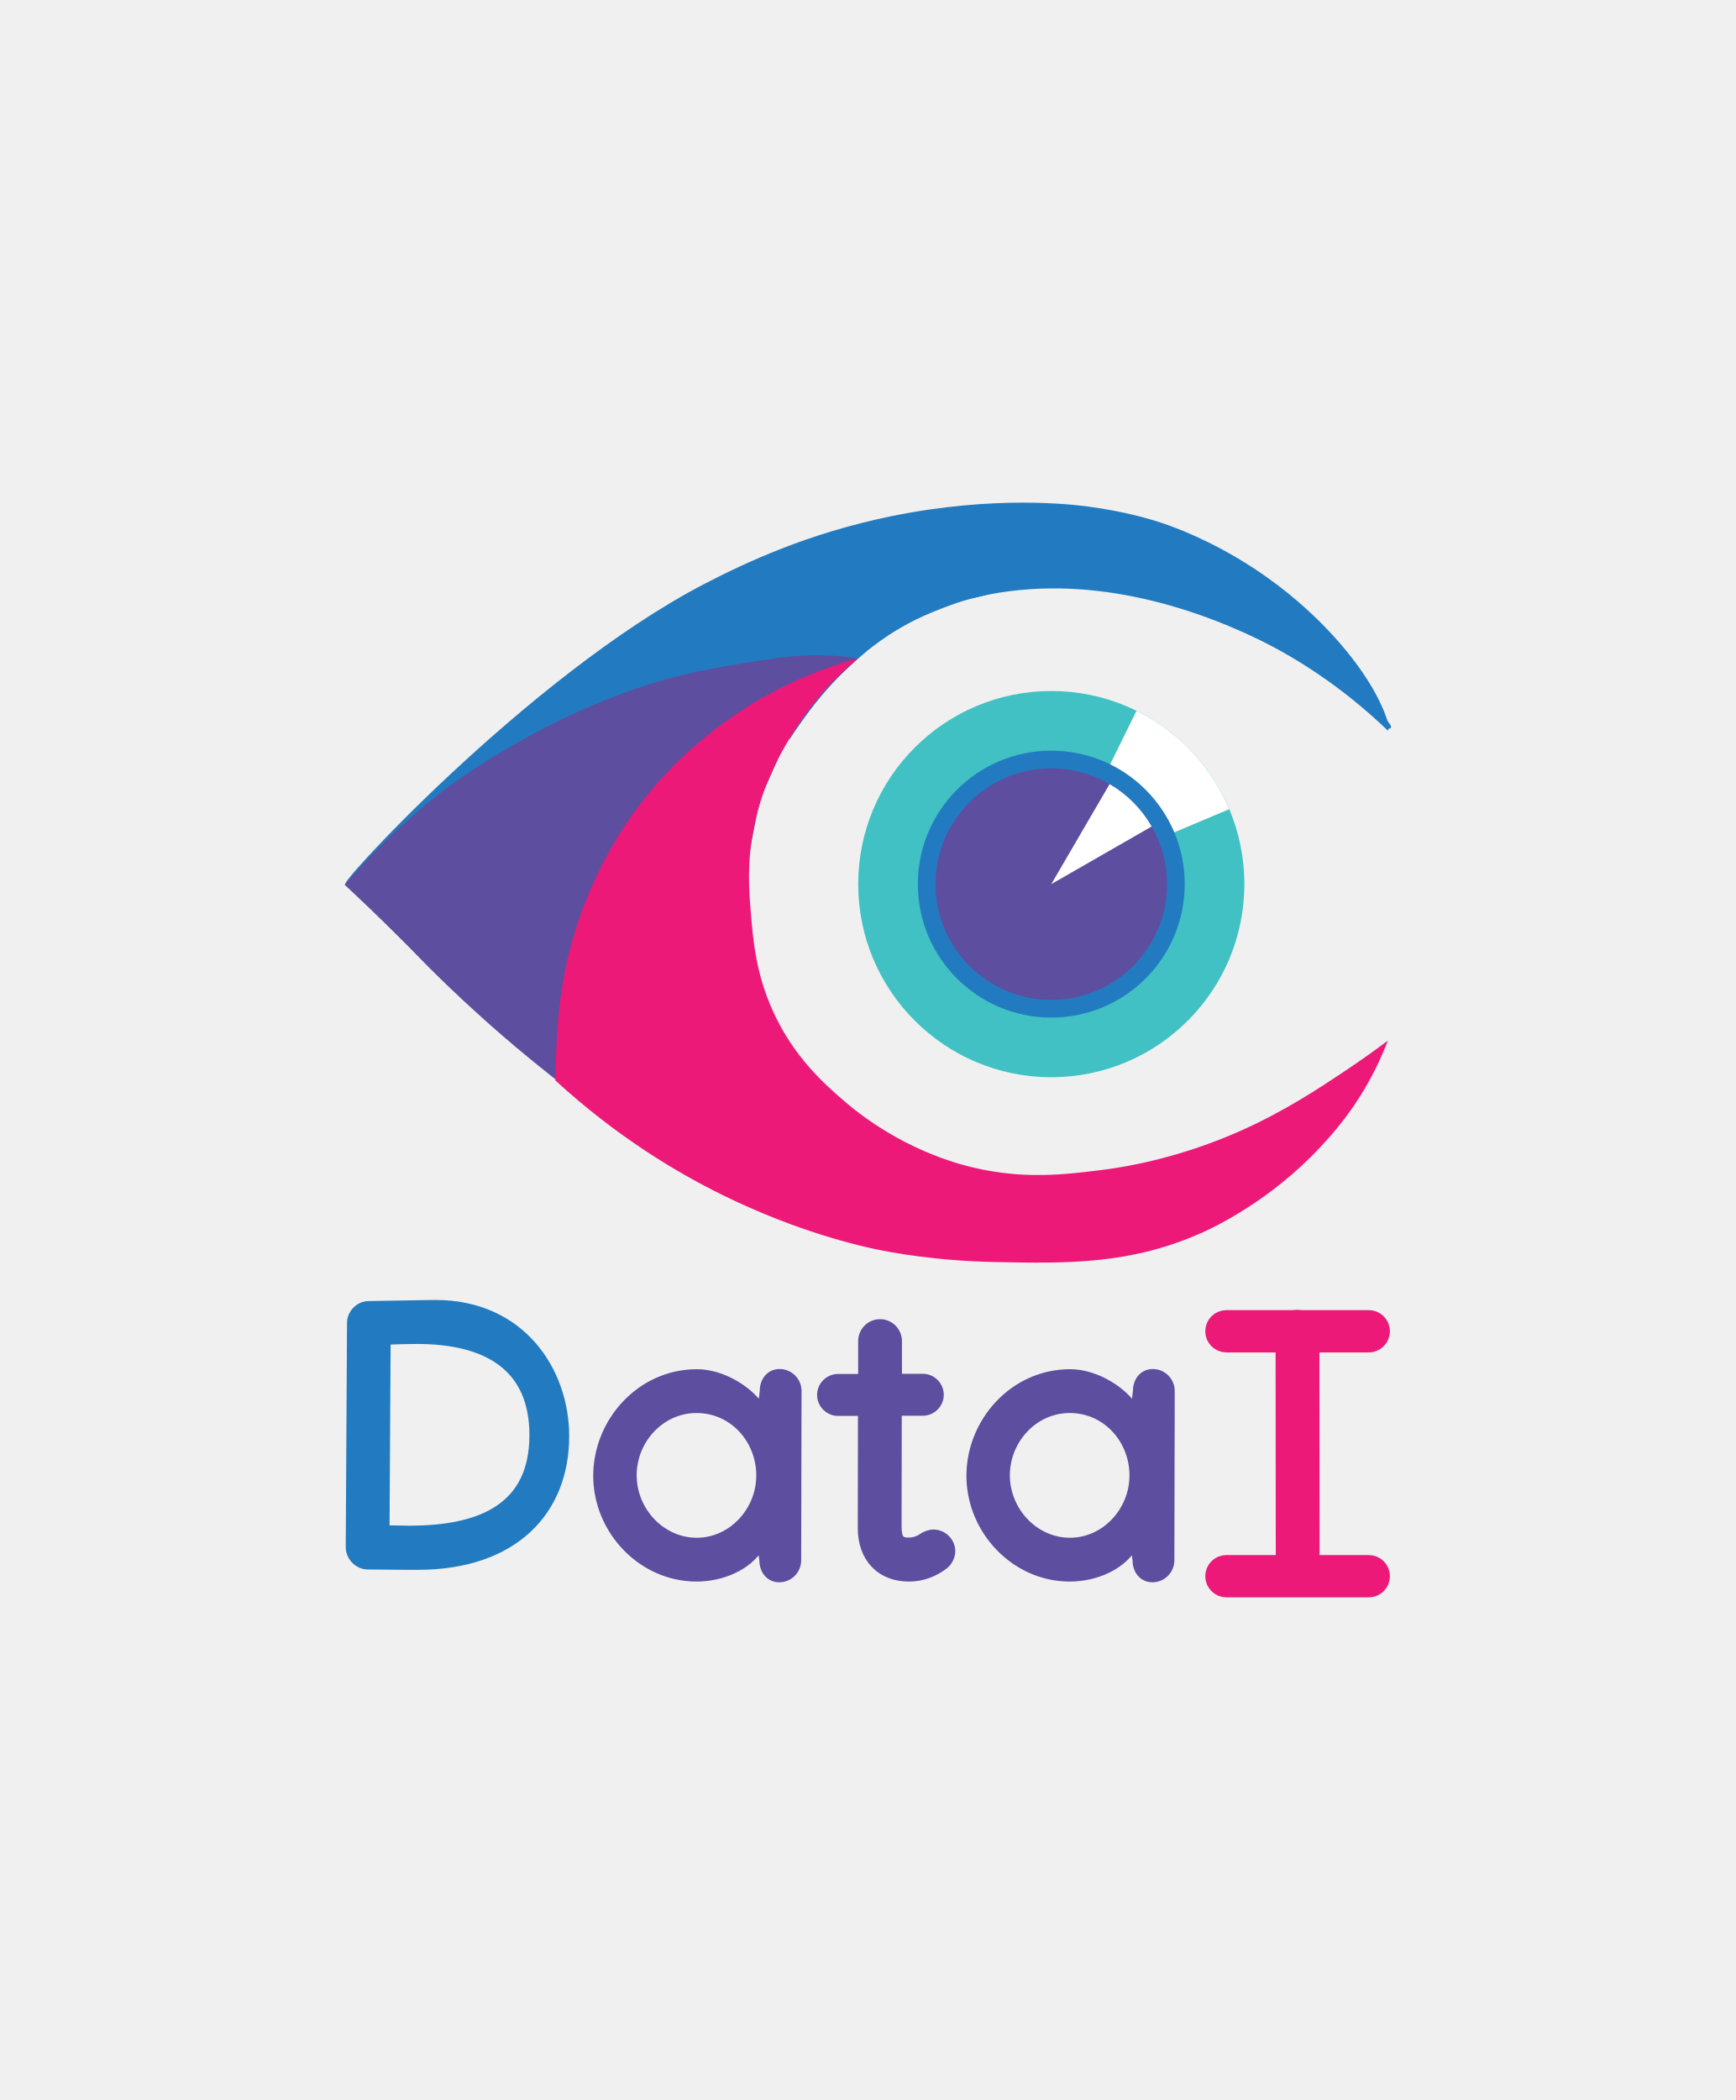
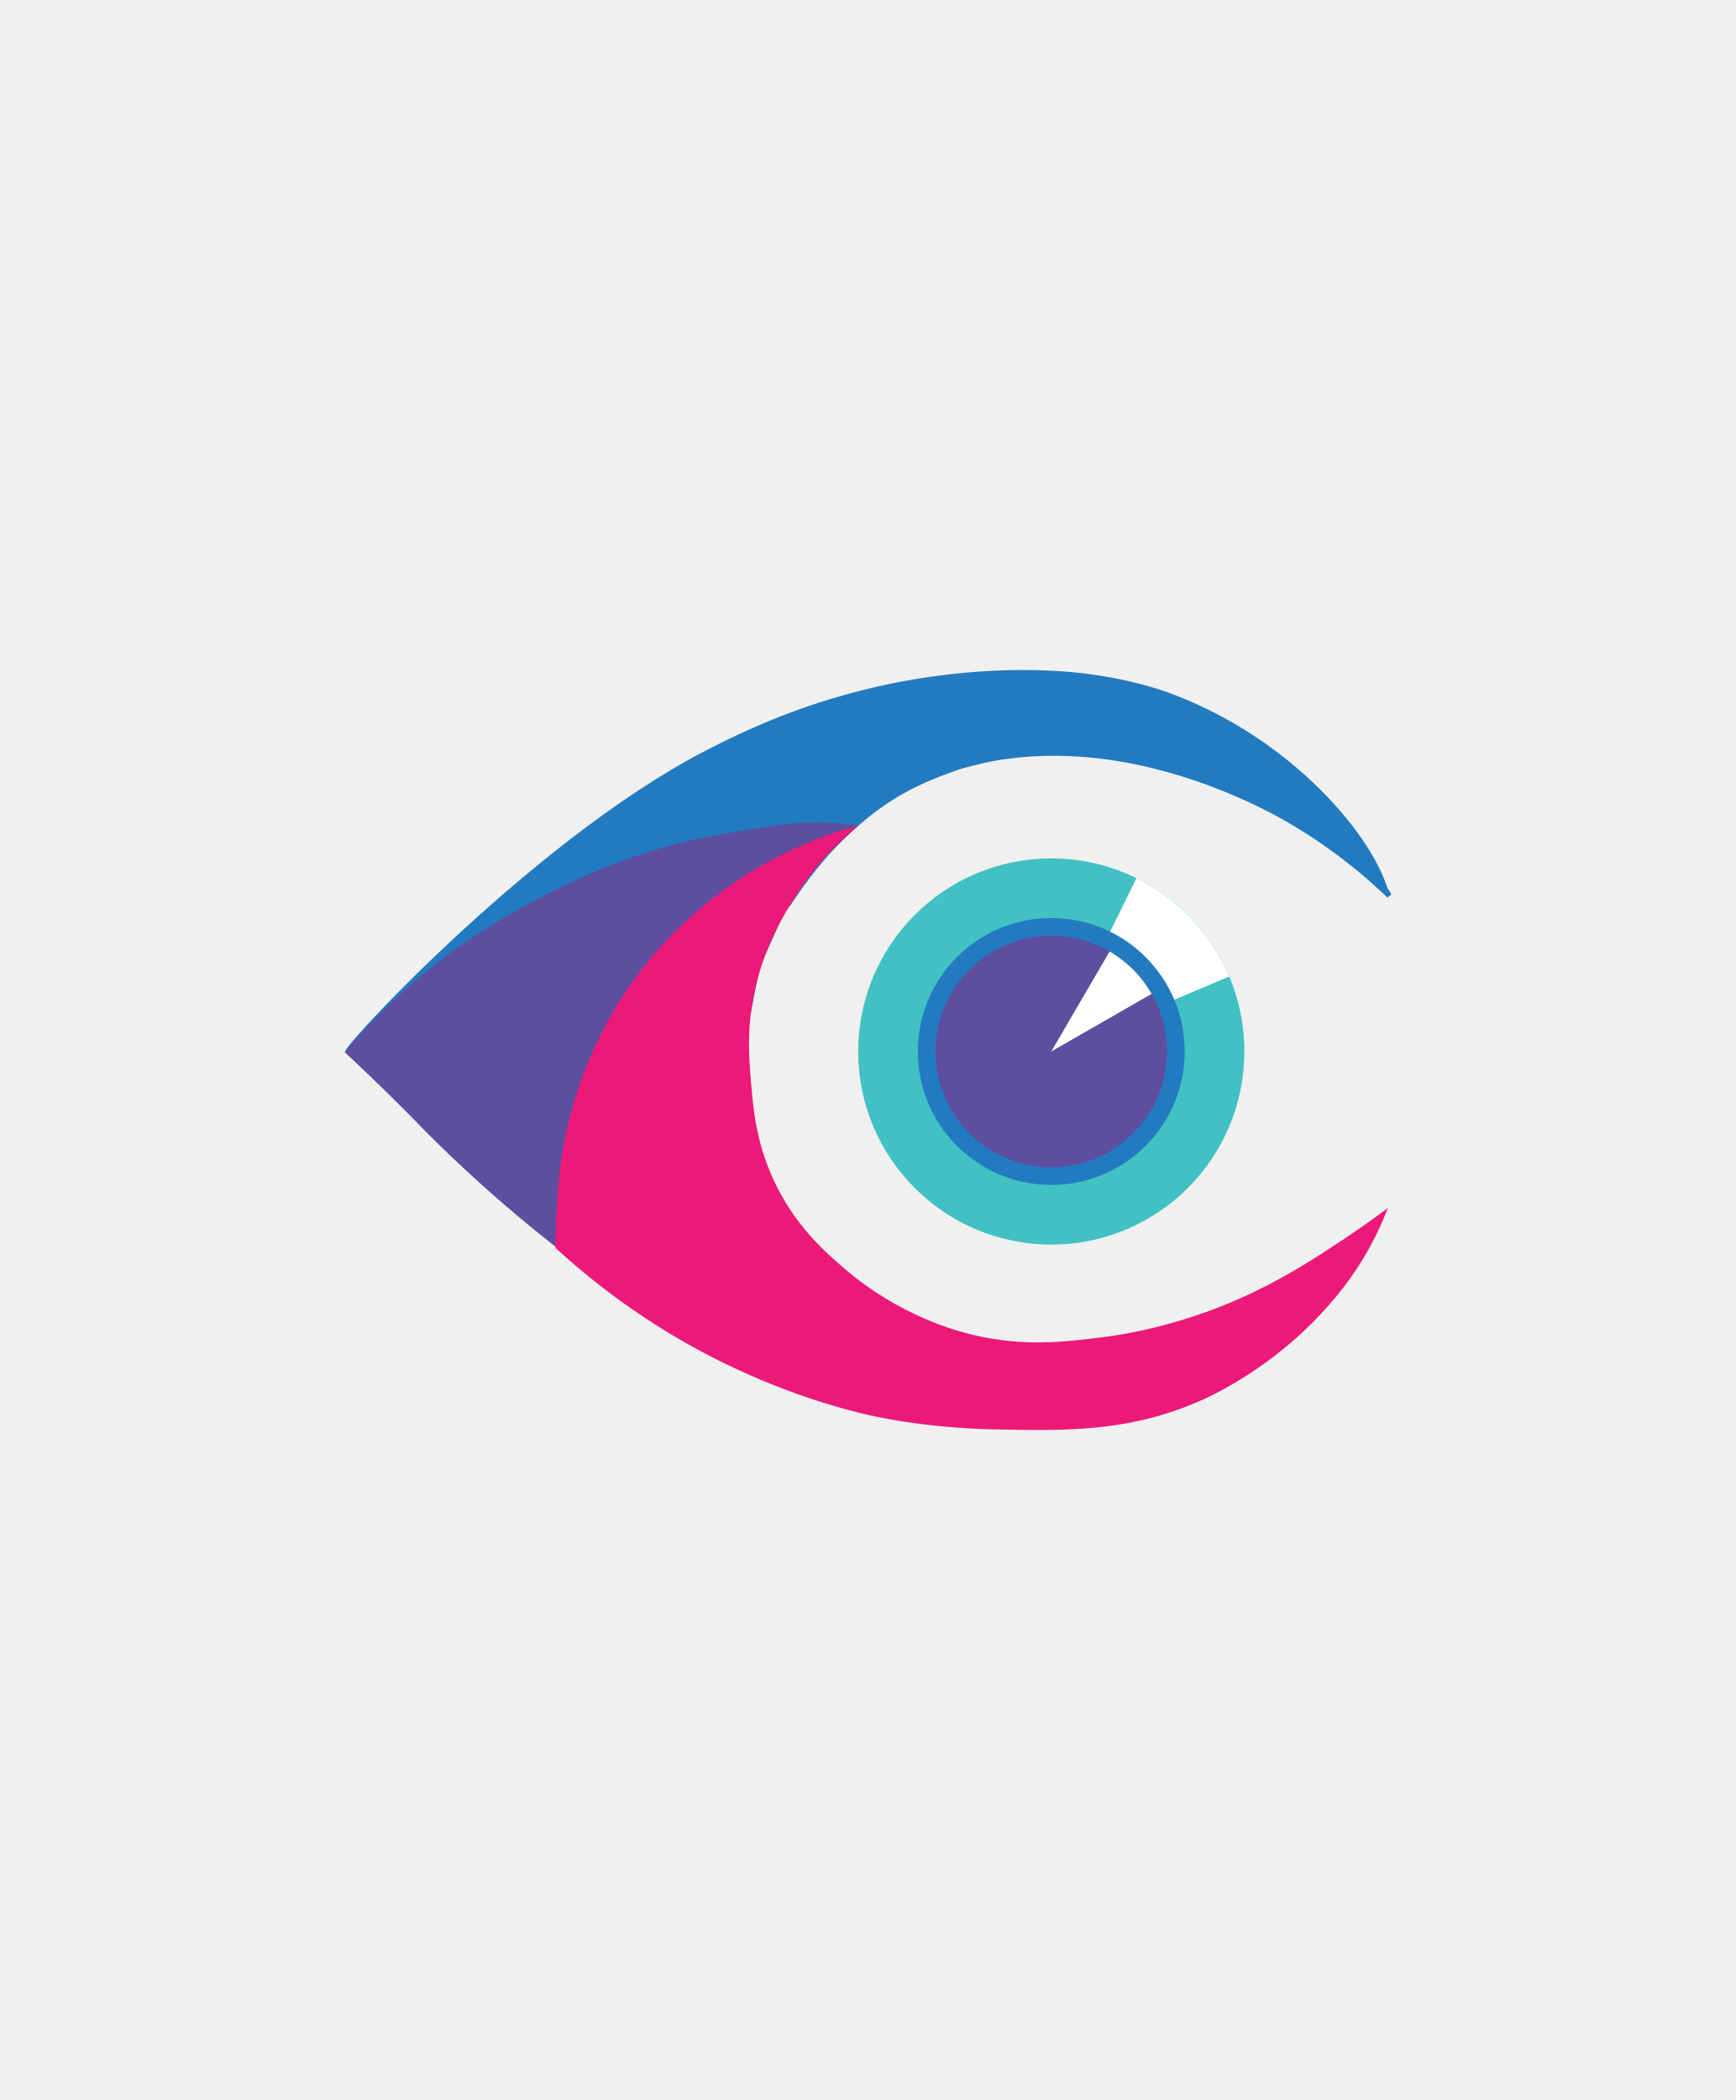
<svg xmlns="http://www.w3.org/2000/svg" id="svg34" version="1.1" fill="none" viewBox="0 0 596 721" height="721" width="596">
  <defs id="defs38" />
-   <g transform="translate(18.5183,67.57722)" id="g871">
+   <g transform="translate(18.5183,125.038)" id="g871">
    <path d="m 458.65,182.05 c -0.53,-1.69 -1.13,-3.42 -1.82,-5.17 -1.06,-2.68 -5.74,-14.04 -20.07,-28.89 -4.74,-4.92 -12.95,-12.71 -24.63,-20.38 -15.13,-9.93 -28.14,-14.44 -31.32,-15.51 -4.04,-1.35 -12.77,-4.06 -25.85,-5.78 -5.42,-0.71 -31.97,-3.93 -67.51,3.35 -28.53,5.84 -49.95,15.91 -63.86,23.11 -61.32,31.73 -130.92,108.57 -122.86,102.79 6.35,-4.55 30.6,5.17 152.05,-49.57 0.99,-1.52 2.32,-3.5 3.95,-5.78 1.48,-2.06 3.95,-5.5 7.3,-9.43 4.87,-5.71 9.2,-9.65 10.64,-10.95 3.33,-2.97 9.05,-8.03 17.64,-12.77 5.07,-2.8 9.27,-4.46 11.86,-5.47 3.3,-1.29 7.7,-3.01 13.38,-4.26 4.44,-0.97 12.588,-3.939 20.558,-3.539 0,0 64.592,-3.761 119.932,49.459" fill="#227bc0" id="path2" />
    <path d="m 276.14,158.451 c -2.71,-0.41 -6.56,-0.87 -11.2,-1.03 -7.37,-0.25 -13.39,0.38 -22.1,1.72 -4.85,0.75 -19.16,2.95 -29.6,5.68 -41.59,10.85 -75.61,36.09 -77.75,37.71 -9.86,7.43 -22.66,18.37 -35.68,33.65 4.41,4.09 11.23,10.53 19.46,18.75 6.46,6.45 7.32,7.55 12.77,12.87 4.56,4.45 12.02,11.58 21.59,19.87 7.02,6.08 12.45,10.43 16.52,13.68 6.8,5.43 15.67,12.29 26.36,19.97 13.79,-28.59 27.57,-57.17 41.36,-85.76 0.05,-1.12 0.13,-2.69 0.3,-4.56 0.36,-3.98 0.9,-7.11 1.52,-10.34 1.42,-7.41 2.13,-11.12 3.04,-13.99 0.67,-2.1 0.88,-2.37 5.78,-13.38 4.59,-10.32 4.6,-10.5 5.47,-11.86 2.79,-4.35 5.88,-7.43 10.34,-11.86 1.91,-1.9 4.36,-4.2 6.69,-6.39 2.11,-1.96 3.88,-3.59 5.13,-4.73 z" fill="#5d4ea0" id="path4" />
    <path d="m 458.05,289.7 c -0.94,2.46 -2.32,5.84 -4.26,9.73 -6.8,13.65 -14.82,22.42 -18.85,26.76 -17.31,18.63 -37.02,27.78 -40.14,29.19 -24.95,11.3 -47.02,10.85 -71.77,10.34 -20.9,-0.43 -36.21,-3.45 -40.14,-4.26 -4.98,-1.02 -26.9,-5.72 -53.52,-18.85 -14.9,-7.35 -35.69,-19.52 -57.17,-39.23 0.02,-2.53 0.09,-6.09 0.3,-10.34 0.31,-6.14 0.74,-14.73 2.43,-24.33 0.88,-4.98 3.04,-15.58 8.21,-28.28 5.15,-12.65 10.99,-21.76 13.99,-26.15 16.41,-24.01 36.95,-37.22 47.74,-43.18 7.27,-4.01 17.78,-8.97 31.27,-12.65 -1.39,1.13 -3.28,2.73 -5.42,4.75 -2.33,2.2 -9.29,8.97 -16.02,19.46 -4.04,6.31 -11.14,17.63 -14.39,34.06 -2.35,11.86 -1.66,21.14 -1.01,28.99 0.76,9.28 1.7,20.75 7.5,33.65 7.2,16 17.9,25.37 24.73,31.22 18.99,16.27 38.54,21.38 44.2,22.71 17.55,4.12 31.32,2.41 44.2,0.81 5.73,-0.71 25.01,-3.42 47.44,-13.38 15.14,-6.72 27.14,-14.71 36.09,-20.68 6.08,-4.06 11.05,-7.68 14.59,-10.34 z" fill="#ed1978" id="path6" />
    <path d="m 342.48,302.271 c 36.617,0 66.3,-29.684 66.3,-66.3 0,-36.617 -29.683,-66.3 -66.3,-66.3 -36.616,0 -66.3,29.683 -66.3,66.3 0,36.616 29.684,66.3 66.3,66.3 z" fill="#41c1c3" id="path8" />
    <path d="m 371.733,176.473 c 14.339,7.05 25.649,19.041 31.85,33.766 L 342.48,235.97 Z" fill="#ffffff" id="path10" />
    <path d="m 342.48,281.792 c 25.307,0 45.822,-20.515 45.822,-45.822 0,-25.307 -20.515,-45.822 -45.822,-45.822 -25.307,0 -45.822,20.515 -45.822,45.822 0,25.307 20.515,45.822 45.822,45.822 z" fill="#227bc0" id="path12" />
    <path d="m 342.48,275.721 c 21.953,0 39.75,-17.797 39.75,-39.75 0,-21.954 -17.797,-39.75 -39.75,-39.75 -21.953,0 -39.75,17.796 -39.75,39.75 0,21.953 17.797,39.75 39.75,39.75 z" fill="#5d4ea0" id="path14" />
    <path d="m 362.506,201.634 c 6.005,3.502 10.986,8.518 14.447,14.546 l -34.473,19.791 z" fill="#ffffff" id="path16" />
    <path d="m 315.041,137.354 c 0.163,-0.335 76.019,-33.578 143.609,44.696 0.406,-3.825 -71.635,-62.687 -143.609,-44.696 z" fill="#227bc0" stroke="#227bc0" stroke-linecap="round" stroke-linejoin="round" id="path18" />
-     <path d="m 220.799,403.766 c -19.498,0 -34.357,16.74 -34.357,35.36 0,18.746 15.298,35.047 34.232,35.047 8.401,0 17.743,-3.573 22.131,-11.034 l 0.69,5.015 c 0,3.449 2.132,6.27 5.58,6.27 3.448,0 6.27,-2.821 6.27,-6.27 l 0.125,-58.056 v -0.125 c 0,-3.449 -2.821,-6.27 -6.27,-6.27 -3.448,0 -5.58,2.821 -5.58,6.27 l -0.689,6.019 c -3.386,-5.831 -12.916,-12.226 -22.132,-12.226 z m 21.63,35.235 c 0,12.1 -9.655,22.633 -21.692,22.633 -12.101,0 -21.881,-10.533 -21.881,-22.696 0,-12.037 9.529,-22.633 21.818,-22.633 12.476,0 21.755,10.47 21.755,22.696 z" fill="#5d4ea0" stroke="#5d4ea0" stroke-width="2.5" id="path20" />
-     <path d="m 277.413,392.857 v 12.539 h -8.15 c -3.26,0 -5.956,2.696 -5.956,5.956 0,3.26 2.696,5.956 5.956,5.956 h 8.088 l -0.063,39.31 v 0.564 c 0,9.718 5.893,16.991 16.426,16.991 4.64,0 8.84,-1.756 12.038,-4.201 1.505,-1.128 2.508,-3.134 2.508,-4.953 0,-3.385 -2.822,-6.207 -6.27,-6.207 -1.379,0 -2.884,0.627 -3.887,1.317 -1.254,0.878 -2.821,1.442 -4.765,1.442 -2.884,0 -3.511,-1.317 -3.511,-5.392 v -0.125 l 0.063,-38.809 h 8.464 c 3.26,0 5.956,-2.696 5.956,-5.956 0,-3.26 -2.696,-5.956 -5.956,-5.956 h -8.401 v -12.476 c 0,-3.449 -2.822,-6.27 -6.27,-6.27 -3.511,0 -6.27,2.884 -6.27,6.27 z" fill="#5d4ea0" stroke="#5d4ea0" stroke-width="2.5" id="path22" />
-     <path d="m 348.949,403.766 c -19.498,0 -34.357,16.74 -34.357,35.36 0,18.746 15.298,35.047 34.232,35.047 8.401,0 17.743,-3.573 22.132,-11.034 l 0.689,5.015 c 0,3.449 2.132,6.27 5.58,6.27 3.448,0 6.27,-2.821 6.27,-6.27 l 0.125,-58.056 v -0.125 c 0,-3.449 -2.821,-6.27 -6.269,-6.27 -3.449,0 -5.58,2.821 -5.58,6.27 l -0.69,6.019 c -3.386,-5.831 -12.915,-12.226 -22.132,-12.226 z m 21.63,35.235 c 0,12.1 -9.655,22.633 -21.692,22.633 -12.101,0 -21.881,-10.533 -21.881,-22.696 0,-12.037 9.53,-22.633 21.818,-22.633 12.476,0 21.755,10.47 21.755,22.696 z" fill="#5d4ea0" stroke="#5d4ea0" stroke-width="2.5" id="path24" />
-     <path d="m 130.106,379.995 -22.069,0.376 c -3.386,0.063 -6.144,2.947 -6.144,6.27 l -0.439,76.928 c 0,3.511 2.884,6.395 6.207,6.457 l 14.294,0.126 h 2.947 c 33.103,0 50.784,-18.746 50.784,-44.64 0,-22.633 -15.235,-45.517 -44.64,-45.517 z m 34.42,45.141 c 0,24.263 -17.242,32.351 -42.445,32.351 l -8.088,-0.125 0.376,-64.514 c 3.386,-0.126 6.771,-0.251 10.22,-0.251 24.137,0 39.937,9.279 39.937,32.539 z" fill="#227bc0" stroke="#227bc0" stroke-width="2.5" id="path26" />
-     <path d="m 427.088,474.395 c 3.448,0 6.27,-2.822 6.27,-6.27 l -0.063,-78.432 c 0,-3.573 -2.759,-6.269 -6.583,-6.269 -3.26,0 -5.956,3.072 -5.956,6.269 l 0.063,78.432 c 0,3.448 2.821,6.27 6.269,6.27 z" fill="#ed1978" stroke="#ed1978" stroke-width="2.5" id="path28" />
-     <path fill-rule="evenodd" clip-rule="evenodd" d="m 402.619,387.629 h 48.876 c 1.032,0 1.863,0.831 1.863,1.864 0,1.032 -0.831,1.863 -1.863,1.863 h -48.876 c -1.033,0 -1.864,-0.831 -1.864,-1.863 0,-1.033 0.831,-1.864 1.864,-1.864 z" fill="#ed1978" stroke="#ed1978" stroke-width="10.802" stroke-linecap="round" stroke-linejoin="round" id="path30" />
-     <path fill-rule="evenodd" clip-rule="evenodd" d="m 402.619,471.719 h 48.876 c 1.032,0 1.863,0.831 1.863,1.863 0,1.033 -0.831,1.864 -1.863,1.864 h -48.876 c -1.033,0 -1.864,-0.831 -1.864,-1.864 0,-1.032 0.831,-1.863 1.864,-1.863 z" fill="#ed1978" stroke="#ed1978" stroke-width="10.802" stroke-linecap="round" stroke-linejoin="round" id="path32" />
  </g>
</svg>
